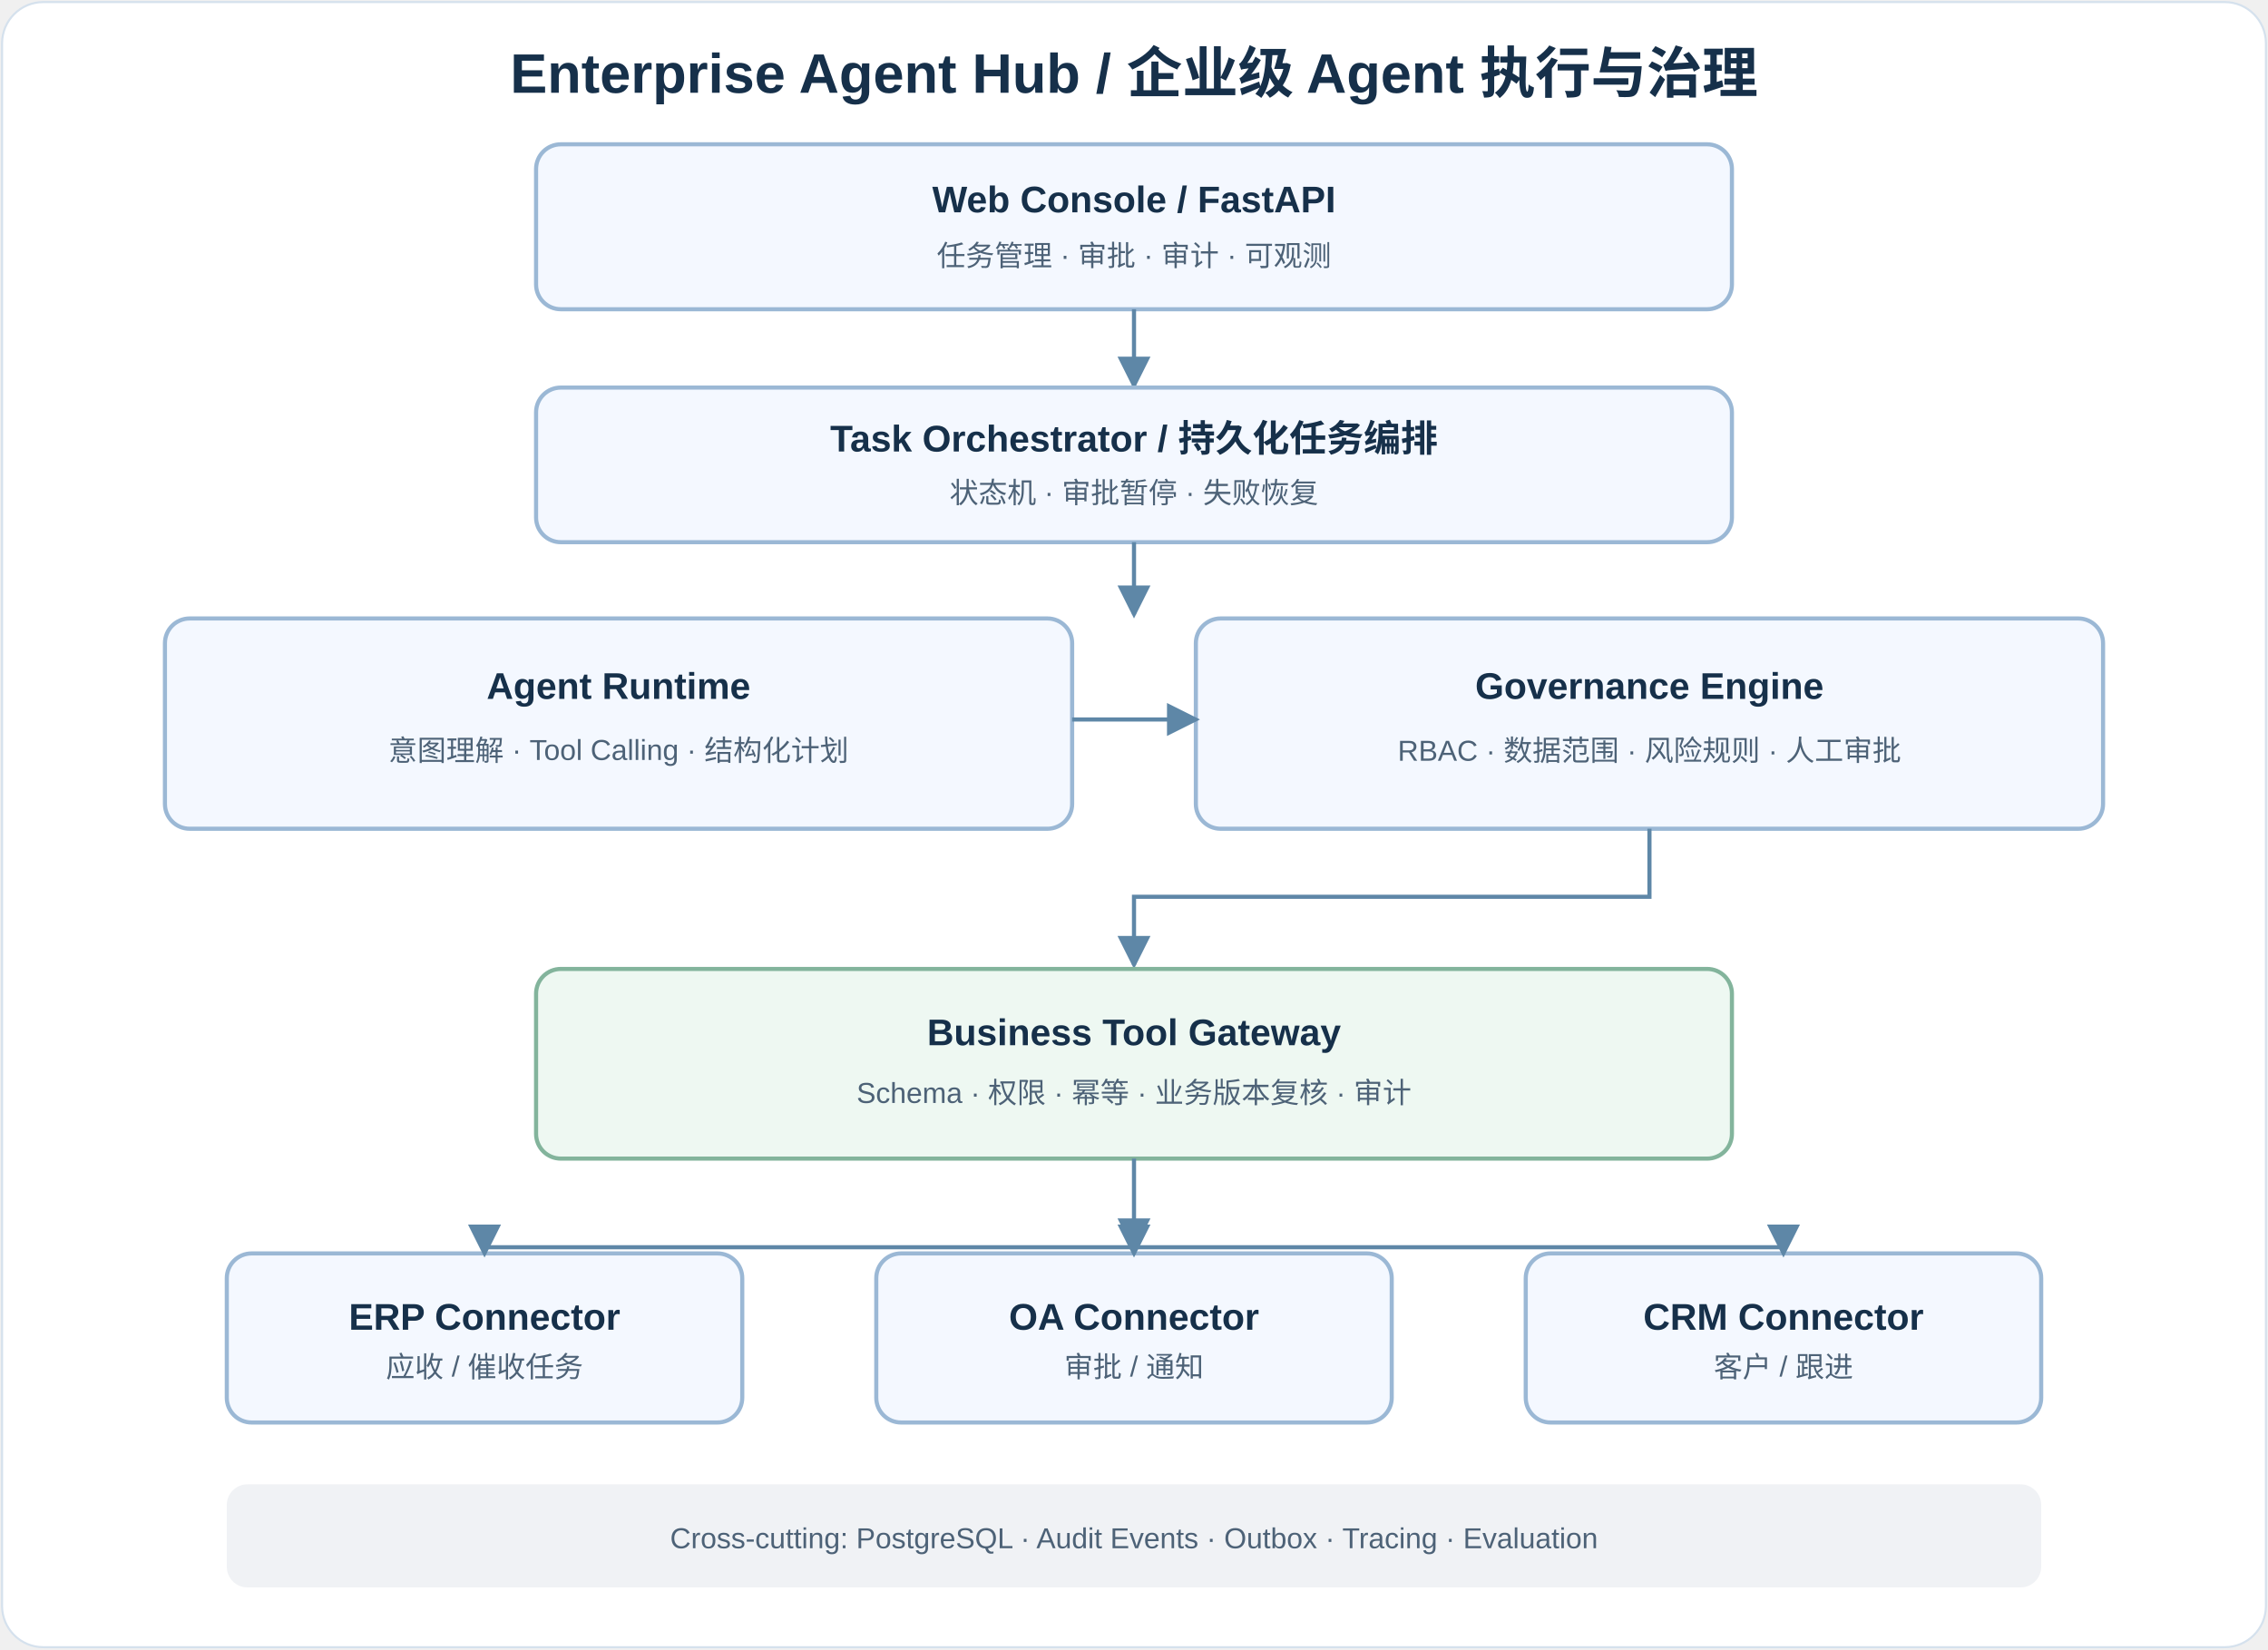
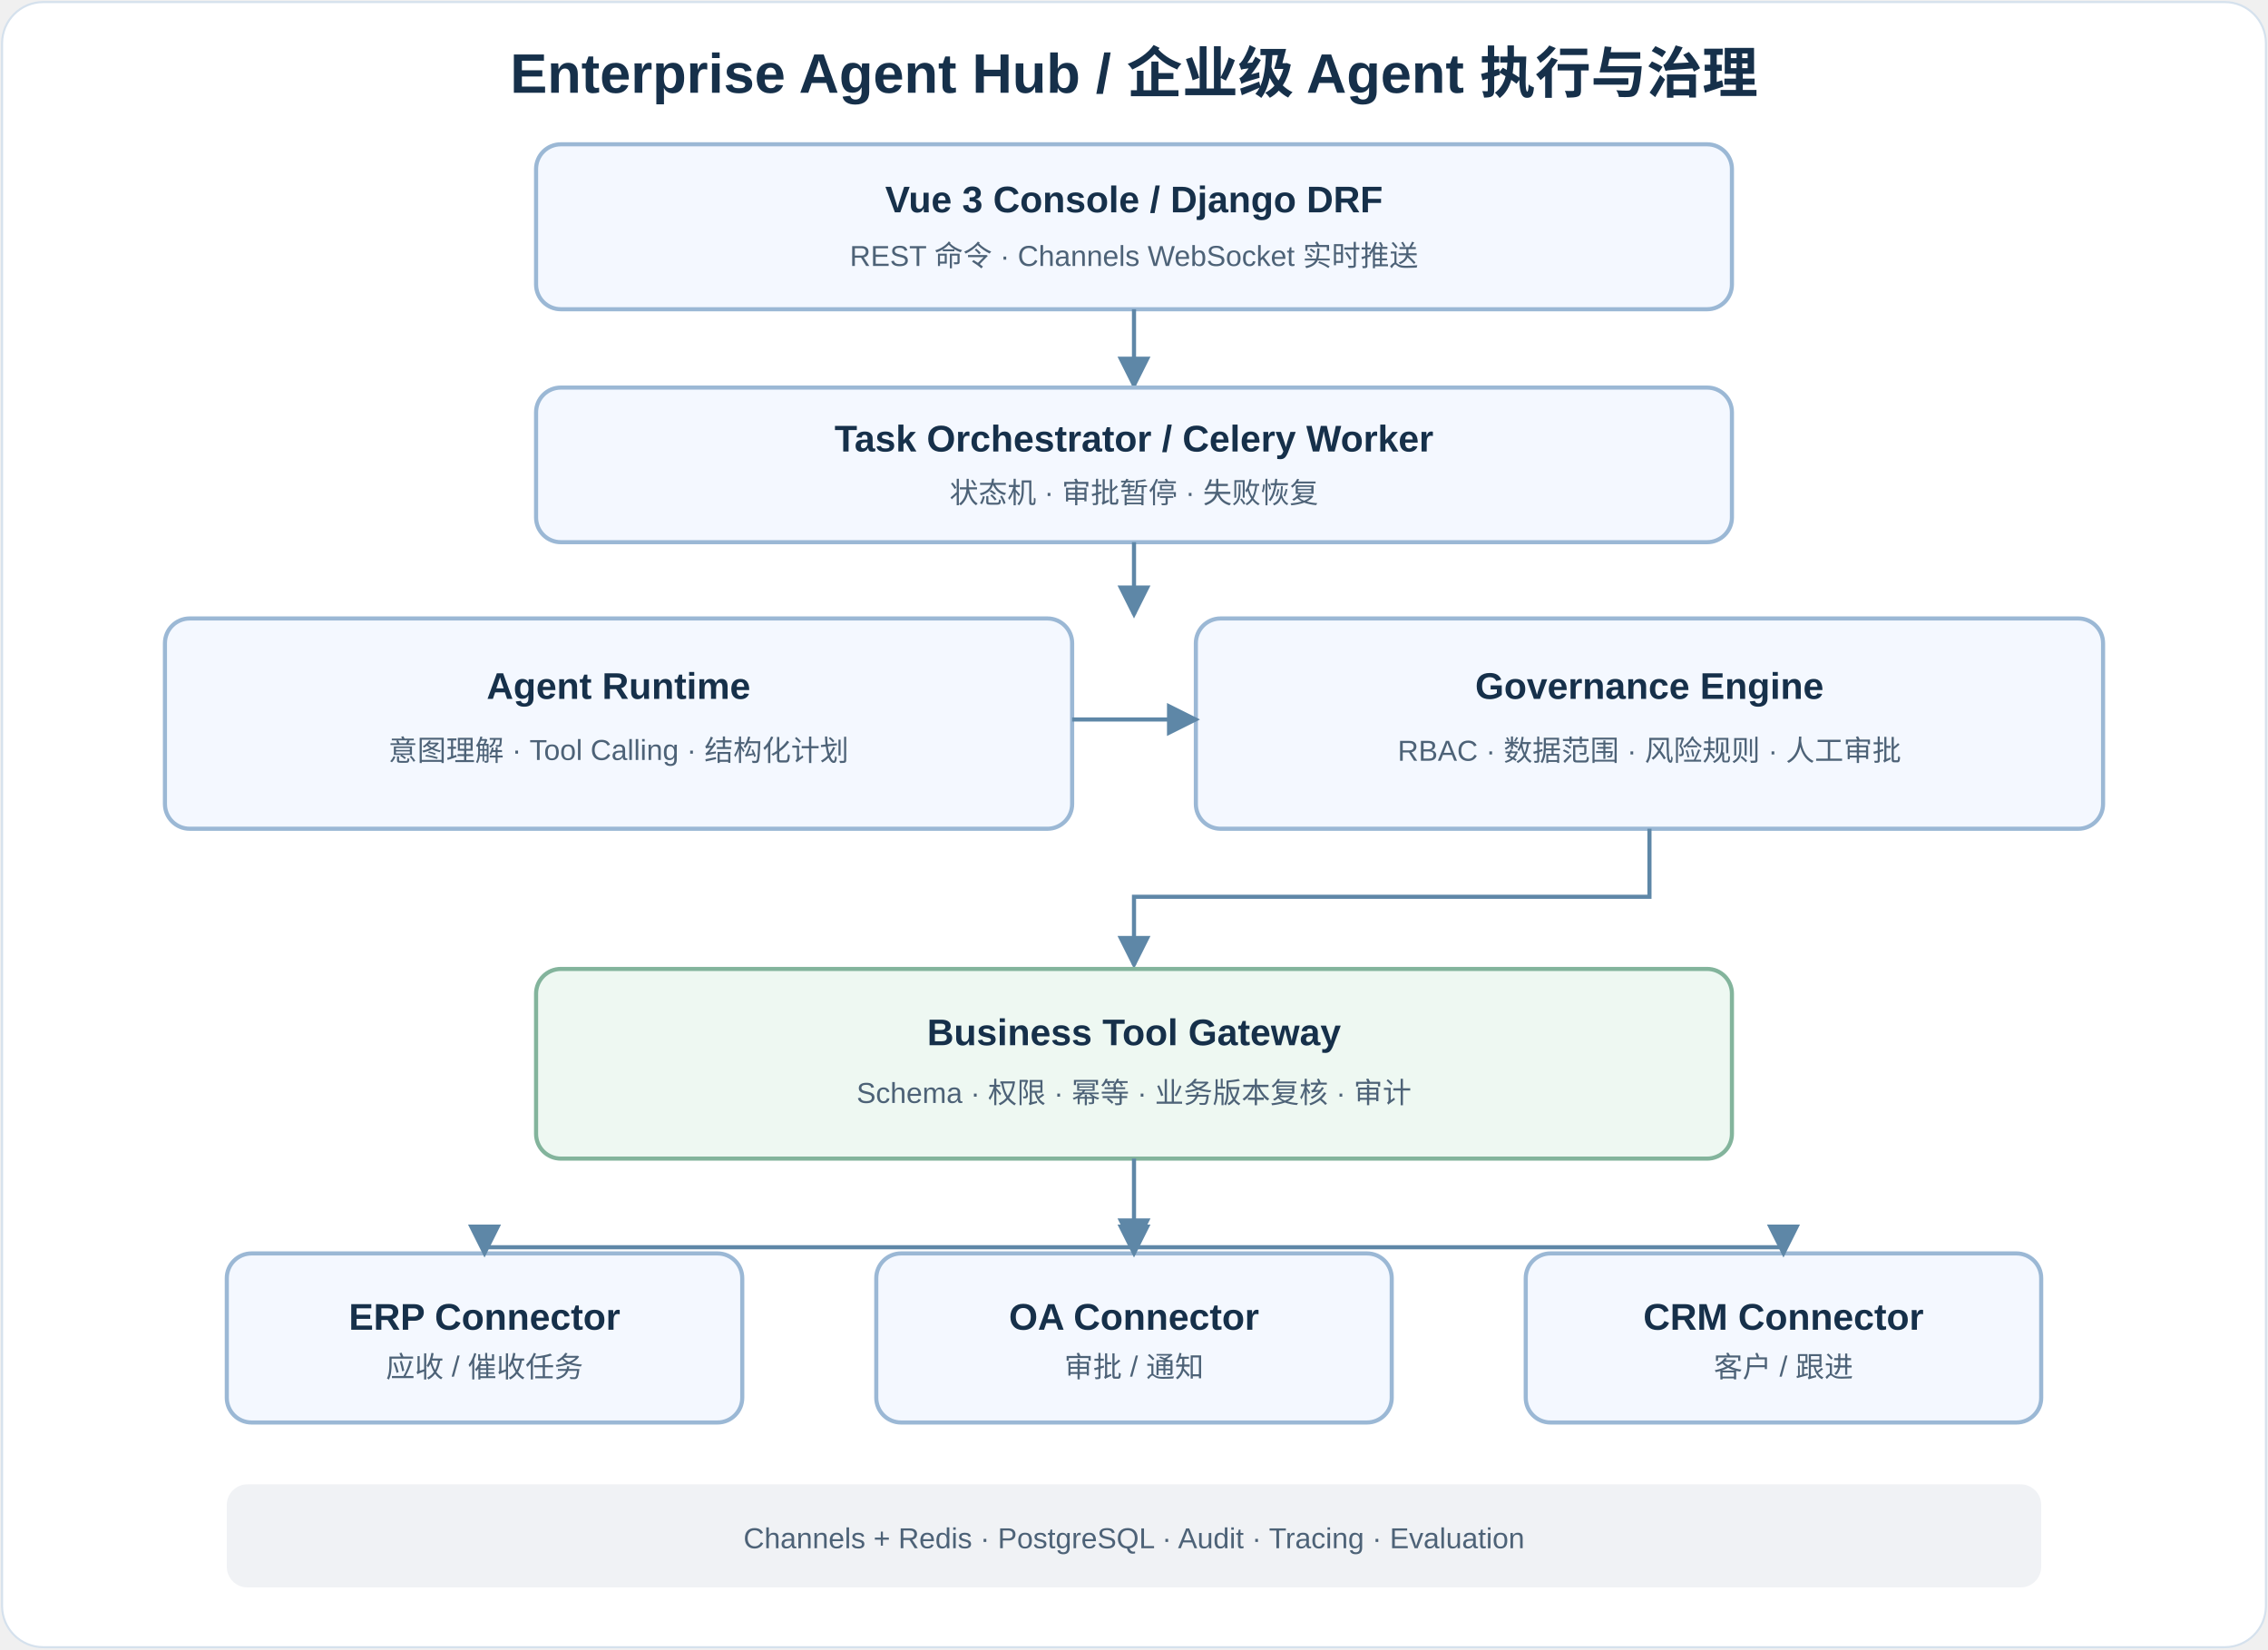
<svg xmlns="http://www.w3.org/2000/svg" viewBox="0 0 1100 800" role="img" aria-label="Enterprise Agent Hub architecture">
  <style>text{font-family:Arial,"Noto Sans CJK SC",sans-serif;fill:#16304a}.title{font-size:27px;font-weight:bold}.layer{font-size:18px;font-weight:bold}.sub{font-size:14px;fill:#4d6277}.b{fill:#f4f8ff;stroke:#9bb8d5;stroke-width:2}.line{stroke:#5e87a7;stroke-width:2;fill:none;marker-end:url(#a)}</style>
  <defs>
    <marker id="a" orient="auto" markerWidth="8" markerHeight="8" refX="7" refY="4">
      <path d="M0 0 L8 4 L0 8" fill="#5e87a7" />
    </marker>
  </defs>
  <rect x="1" y="1" width="1098" height="798" rx="20" fill="#fff" stroke="#d5e1ed" />
  <text x="550" y="45" text-anchor="middle" class="title">Enterprise Agent Hub / 企业级 Agent 执行与治理</text>
  <rect class="b" x="260" y="70" width="580" height="80" rx="12" />
-   <text x="550" y="103" text-anchor="middle" class="layer">Web Console / FastAPI</text>
-   <text x="550" y="129" text-anchor="middle" class="sub">任务管理 · 审批 · 审计 · 可观测</text>
+   <text x="550" y="103" text-anchor="middle" class="layer">Vue 3 Console / Django DRF</text>
+   <text x="550" y="129" text-anchor="middle" class="sub">REST 命令 · Channels WebSocket 实时推送</text>
  <path class="line" d="M550 150V187" />
  <rect class="b" x="260" y="188" width="580" height="75" rx="12" />
-   <text x="550" y="219" text-anchor="middle" class="layer">Task Orchestrator / 持久化任务编排</text>
+   <text x="550" y="219" text-anchor="middle" class="layer">Task Orchestrator / Celery Worker</text>
  <text x="550" y="244" text-anchor="middle" class="sub">状态机 · 审批暂停 · 失败恢复</text>
  <path class="line" d="M550 263V298" />
  <rect class="b" x="80" y="300" width="440" height="102" rx="12" />
  <text x="300" y="339" text-anchor="middle" class="layer">Agent Runtime</text>
  <text x="300" y="369" text-anchor="middle" class="sub">意图理解 · Tool Calling · 结构化计划</text>
  <rect class="b" x="580" y="300" width="440" height="102" rx="12" />
  <text x="800" y="339" text-anchor="middle" class="layer">Governance Engine</text>
  <text x="800" y="369" text-anchor="middle" class="sub">RBAC · 数据范围 · 风险规则 · 人工审批</text>
  <path class="line" d="M520 349H580" />
  <path class="line" d="M800 402V435H550V468" />
  <rect x="260" y="470" width="580" height="92" rx="12" fill="#eef8f2" stroke="#83b49c" stroke-width="2" />
  <text x="550" y="507" text-anchor="middle" class="layer">Business Tool Gateway</text>
  <text x="550" y="535" text-anchor="middle" class="sub">Schema · 权限 · 幂等 · 业务版本复核 · 审计</text>
  <path class="line" d="M550 562V605" />
  <rect class="b" x="110" y="608" width="250" height="82" rx="12" />
  <text x="235" y="645" text-anchor="middle" class="layer">ERP Connector</text>
  <text x="235" y="668" text-anchor="middle" class="sub">应收 / 催收任务</text>
  <rect class="b" x="425" y="608" width="250" height="82" rx="12" />
  <text x="550" y="645" text-anchor="middle" class="layer">OA Connector</text>
  <text x="550" y="668" text-anchor="middle" class="sub">审批 / 通知</text>
  <rect class="b" x="740" y="608" width="250" height="82" rx="12" />
  <text x="865" y="645" text-anchor="middle" class="layer">CRM Connector</text>
  <text x="865" y="668" text-anchor="middle" class="sub">客户 / 跟进</text>
  <path class="line" d="M550 605H235V608" />
  <path class="line" d="M550 605V608" />
  <path class="line" d="M550 605H865V608" />
  <rect x="110" y="720" width="880" height="50" rx="10" fill="#f0f2f5" />
-   <text x="550" y="751" text-anchor="middle" class="sub">Cross-cutting: PostgreSQL · Audit Events · Outbox · Tracing · Evaluation</text>
+   <text x="550" y="751" text-anchor="middle" class="sub">Channels + Redis · PostgreSQL · Audit · Tracing · Evaluation</text>
</svg>
